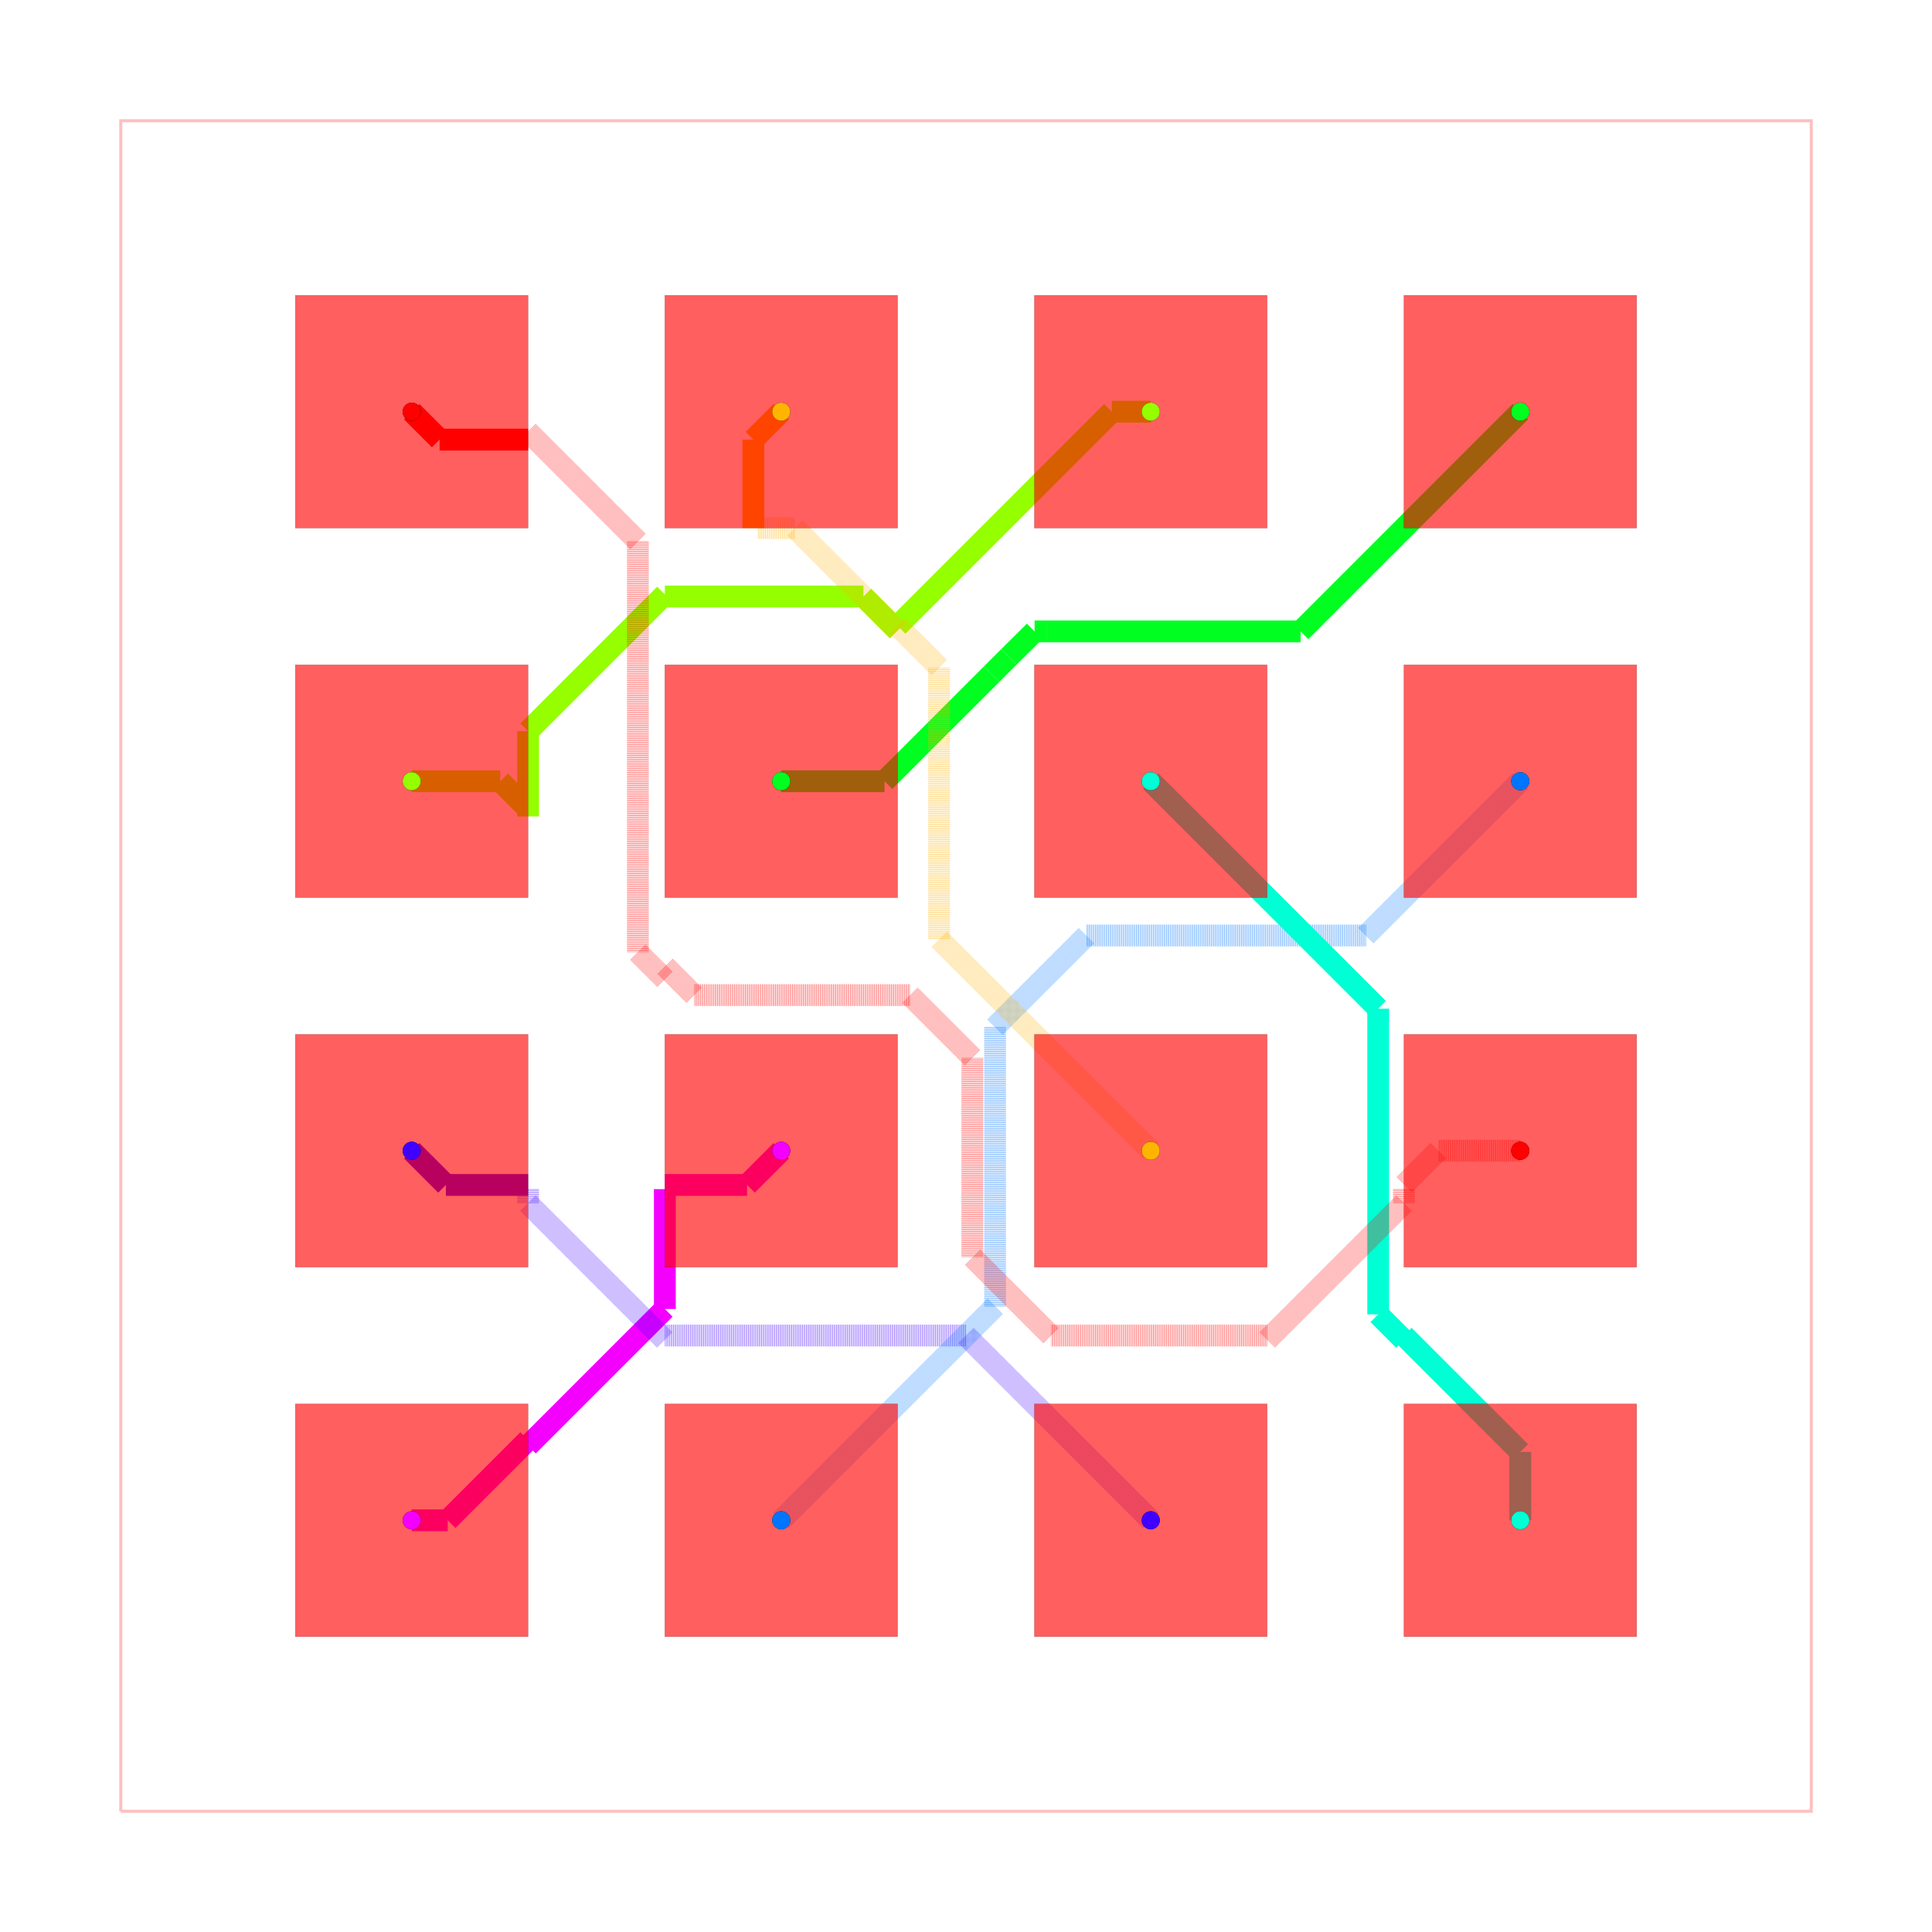
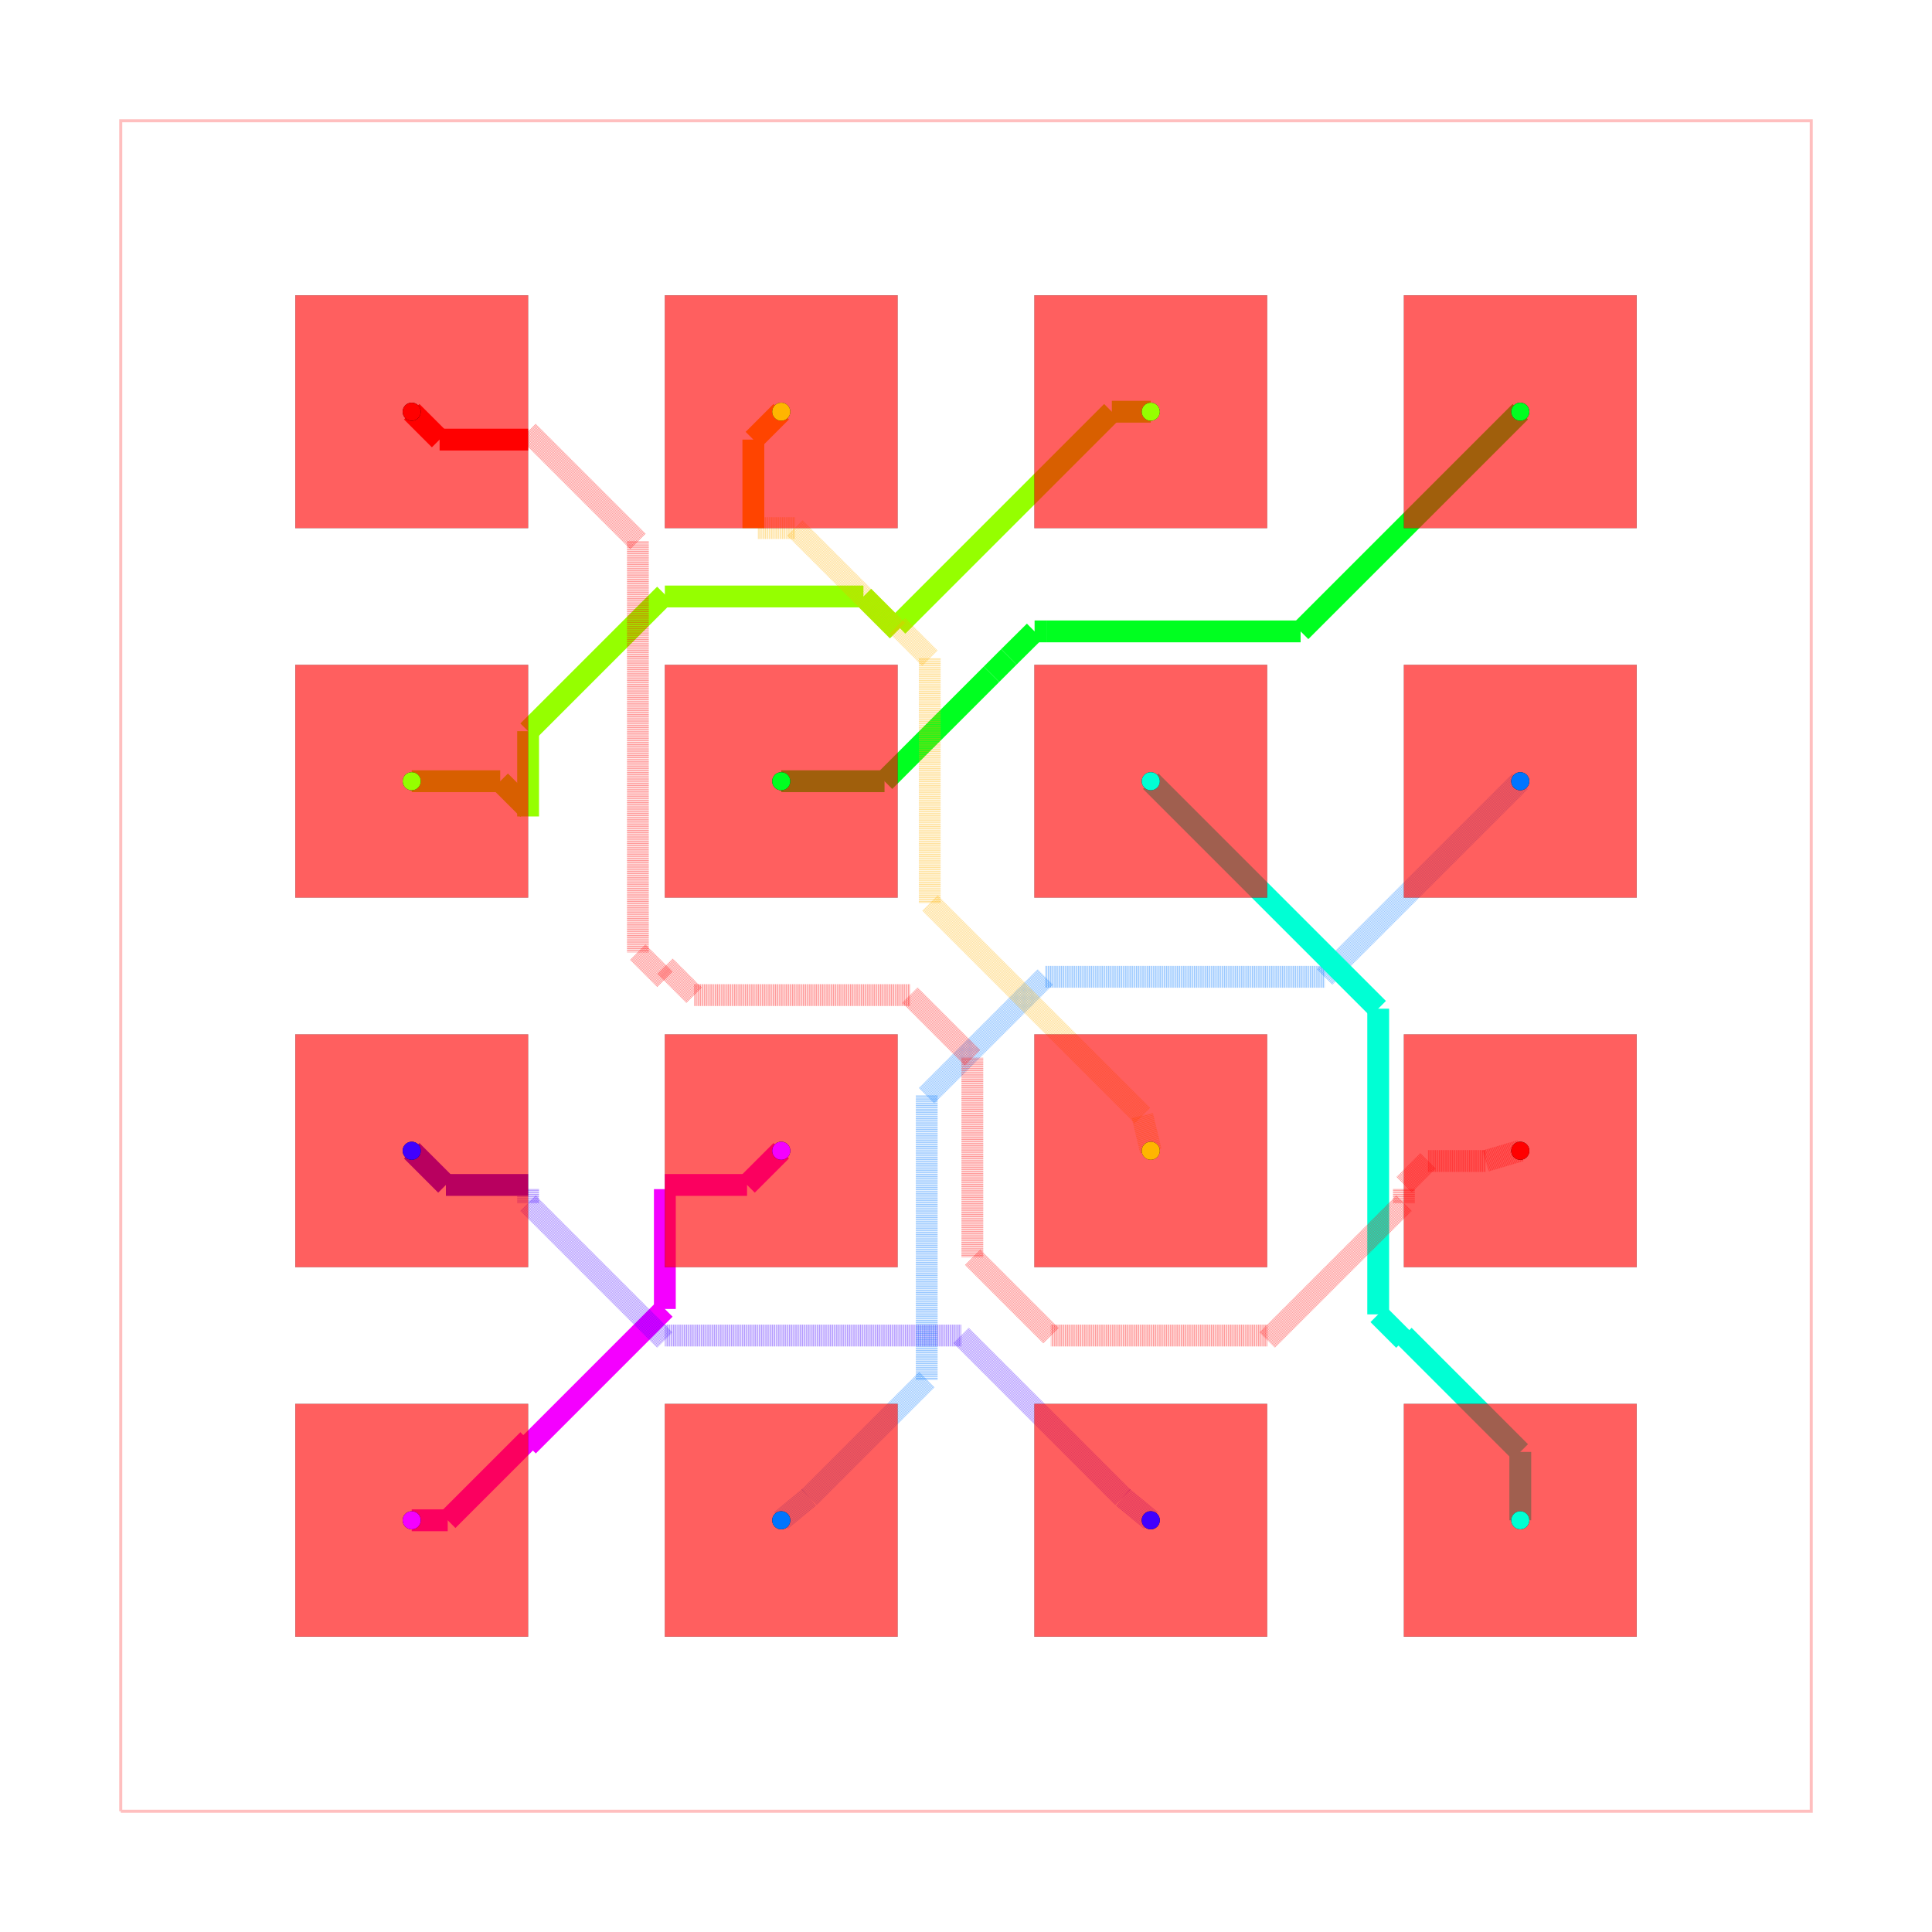
<svg xmlns="http://www.w3.org/2000/svg" width="640" height="640" viewBox="0 0 640 640">
  <rect width="100%" height="100%" fill="white" />
  <g>
    <polyline data-points="-5.8100000000000005,-5.8100000000000005 5.8100000000000005,-5.8100000000000005 5.8100000000000005,5.8100000000000005 -5.8100000000000005,5.8100000000000005 -5.8100000000000005,-5.8100000000000005" data-type="line" data-label="" points="40,600 600,600 600,40 40,40 40,600" fill="none" stroke="rgba(255,0,0,0.25)" stroke-width="1px" />
  </g>
  <g>
    <polyline data-points="-2.07,-1.5337499999999995 -2.07,-2.3575" data-type="line" data-label="" points="220.241,393.916 220.241,433.614" fill="none" stroke="hsl(297.5, 100%, 50%)" stroke-width="7.229" />
  </g>
  <g>
    <polyline data-points="-2.07,-2.3575 -3.01,-3.2975" data-type="line" data-label="" points="220.241,433.614 174.94,478.916" fill="none" stroke="hsl(297.5, 100%, 50%)" stroke-width="7.229" />
  </g>
  <g>
    <polyline data-points="-2.0700000000000003,-1.5050000000000001 -1.5050000000000001,-1.5050000000000001" data-type="line" data-label="" points="220.241,392.53 247.47,392.53" fill="none" stroke="hsl(297.5, 100%, 50%)" stroke-width="7.229" />
  </g>
  <g>
    <polyline data-points="-1.5050000000000001,-1.5050000000000001 -1.27,-1.27" data-type="line" data-label="" points="247.47,392.53 258.795,381.205" fill="none" stroke="hsl(297.5, 100%, 50%)" stroke-width="7.229" />
  </g>
  <g>
    <polyline data-points="-3.81,-3.81 -3.5625,-3.81" data-type="line" data-label="" points="136.386,503.614 148.313,503.614" fill="none" stroke="hsl(297.5, 100%, 50%)" stroke-width="7.229" />
  </g>
  <g>
    <polyline data-points="-3.5625,-3.81 -3.0100000000000002,-3.2575000000000003" data-type="line" data-label="" points="148.313,503.614 174.94,476.988" fill="none" stroke="hsl(297.5, 100%, 50%)" stroke-width="7.229" />
  </g>
  <g>
    <polyline data-points="-3.01,-1.5337499999999995 -3.01,-1.6312499999999996" data-type="line" data-label="" points="174.94,393.916 174.94,398.614" fill="none" stroke="rgba(64,0,255,0.5)" stroke-width="7.229" stroke-dasharray="0.2 0.2" />
  </g>
  <g>
    <polyline data-points="-3.01,-1.6312499999999996 -2.07,-2.5712499999999996" data-type="line" data-label="" points="174.94,398.614 220.241,443.916" fill="none" stroke="rgba(64,0,255,0.5)" stroke-width="7.229" stroke-dasharray="0.2 0.2" />
  </g>
  <g>
    <polyline data-points="-3.0100000000000002,-1.5050000000000001 -3.575,-1.5050000000000001" data-type="line" data-label="" points="174.94,392.53 147.711,392.53" fill="none" stroke="hsl(255, 100%, 50%)" stroke-width="7.229" />
  </g>
  <g>
    <polyline data-points="-3.575,-1.5050000000000001 -3.81,-1.27" data-type="line" data-label="" points="147.711,392.53 136.386,381.205" fill="none" stroke="hsl(255, 100%, 50%)" stroke-width="7.229" />
  </g>
  <g>
-     <polyline data-points="1.27,-3.81 0,-2.54" data-type="line" data-label="" points="381.205,503.614 320,442.41" fill="none" stroke="rgba(64,0,255,0.5)" stroke-width="7.229" stroke-dasharray="0.2 0.2" />
-   </g>
-   <g>
-     <polyline data-points="0,-2.54 -2.0700000000000003,-2.54" data-type="line" data-label="" points="320,442.41 220.241,442.41" fill="none" stroke="rgba(64,0,255,0.5)" stroke-width="7.229" stroke-dasharray="0.2 0.2" />
-   </g>
-   <g>
-     <polyline data-points="-1.27,-3.81 0.19995660307958563,-2.3400433969204144" data-type="line" data-label="" points="258.795,503.614 329.636,432.773" fill="none" stroke="rgba(0,119,255,0.5)" stroke-width="7.229" stroke-dasharray="0.2 0.2" />
-   </g>
-   <g>
-     <polyline data-points="0.19995660307958563,-2.3400433969204144 0.19995660307958563,-0.41906583962460925" data-type="line" data-label="" points="329.636,432.773 329.636,340.196" fill="none" stroke="rgba(0,119,255,0.5)" stroke-width="7.229" stroke-dasharray="0.2 0.2" />
-   </g>
-   <g>
-     <polyline data-points="0.19995660307958563,-0.41906583962460925 0.8286990116086297,0.2096765689044348" data-type="line" data-label="" points="329.636,340.196 359.937,309.895" fill="none" stroke="rgba(0,119,255,0.5)" stroke-width="7.229" stroke-dasharray="0.2 0.2" />
-   </g>
-   <g>
-     <polyline data-points="0.8286990116086297,0.2096765689044348 2.7496765689044347,0.20967656890443484" data-type="line" data-label="" points="359.937,309.895 452.515,309.895" fill="none" stroke="rgba(0,119,255,0.5)" stroke-width="7.229" stroke-dasharray="0.2 0.2" />
-   </g>
-   <g>
-     <polyline data-points="2.7496765689044347,0.20967656890443484 2.7496765689044347,0.20967656890443484" data-type="line" data-label="" points="452.515,309.895 452.515,309.895" fill="none" stroke="rgba(0,119,255,0.5)" stroke-width="7.229" stroke-dasharray="0.2 0.2" />
-   </g>
-   <g>
-     <polyline data-points="2.7496765689044347,0.20967656890443484 3.81,1.27" data-type="line" data-label="" points="452.515,309.895 503.614,258.795" fill="none" stroke="rgba(0,119,255,0.5)" stroke-width="7.229" stroke-dasharray="0.2 0.2" />
+     <polyline data-points="1.27,-3.81 1.0771752728452268,-3.6509196000973123" data-type="line" data-label="" points="381.205,503.614 371.912,495.948" fill="none" stroke="rgba(64,0,255,0.5)" stroke-width="7.229" stroke-dasharray="0.2 0.2" />
+   </g>
+   <g>
+     <polyline data-points="1.0771752728452268,-3.6509196000973123 1.077233794282003,-3.6509678802826526" data-type="line" data-label="" points="371.912,495.948 371.915,495.95" fill="none" stroke="rgba(64,0,255,0.5)" stroke-width="7.229" stroke-dasharray="0.2 0.2" />
+   </g>
+   <g>
+     <polyline data-points="1.077233794282003,-3.6509678802826526 -0.03373408600064964,-2.54" data-type="line" data-label="" points="371.915,495.95 318.374,442.41" fill="none" stroke="rgba(64,0,255,0.5)" stroke-width="7.229" stroke-dasharray="0.2 0.2" />
+   </g>
+   <g>
+     <polyline data-points="-0.03373408600064964,-2.54 -2.0700000000000003,-2.54" data-type="line" data-label="" points="318.374,442.41 220.241,442.41" fill="none" stroke="rgba(64,0,255,0.5)" stroke-width="7.229" stroke-dasharray="0.2 0.2" />
+   </g>
+   <g>
+     <polyline data-points="-1.27,-3.81 -1.0771752728452268,-3.6509196000973123" data-type="line" data-label="" points="258.795,503.614 268.088,495.948" fill="none" stroke="rgba(0,119,255,0.5)" stroke-width="7.229" stroke-dasharray="0.2 0.2" />
+   </g>
+   <g>
+     <polyline data-points="-1.0771752728452268,-3.6509196000973123 -1.077233794282003,-3.6509678802826526" data-type="line" data-label="" points="268.088,495.948 268.085,495.95" fill="none" stroke="rgba(0,119,255,0.5)" stroke-width="7.229" stroke-dasharray="0.2 0.2" />
+   </g>
+   <g>
+     <polyline data-points="-1.077233794282003,-3.6509678802826526 -0.27000000000000024,-2.8437340860006497" data-type="line" data-label="" points="268.085,495.95 306.988,457.047" fill="none" stroke="rgba(0,119,255,0.5)" stroke-width="7.229" stroke-dasharray="0.2 0.2" />
+   </g>
+   <g>
+     <polyline data-points="-0.27000000000000024,-2.8437340860006497 -0.2700000000000002,-0.9858237821837839" data-type="line" data-label="" points="306.988,457.047 306.988,367.51" fill="none" stroke="rgba(0,119,255,0.5)" stroke-width="7.229" stroke-dasharray="0.2 0.2" />
+   </g>
+   <g>
+     <polyline data-points="-0.2700000000000002,-0.9858237821837839 -0.2700000000000002,-0.8903685090186415" data-type="line" data-label="" points="306.988,367.51 306.988,362.909" fill="none" stroke="rgba(0,119,255,0.5)" stroke-width="7.229" stroke-dasharray="0.2 0.2" />
+   </g>
+   <g>
+     <polyline data-points="-0.2700000000000002,-0.8903685090186415 0.5461167840878469,-0.07425172493079435" data-type="line" data-label="" points="306.988,362.909 346.319,323.578" fill="none" stroke="rgba(0,119,255,0.5)" stroke-width="7.229" stroke-dasharray="0.2 0.2" />
+   </g>
+   <g>
+     <polyline data-points="0.5461167840878469,-0.07425172493079435 2.4657482750692057,-0.07425172493079435" data-type="line" data-label="" points="346.319,323.578 438.831,323.578" fill="none" stroke="rgba(0,119,255,0.5)" stroke-width="7.229" stroke-dasharray="0.2 0.2" />
+   </g>
+   <g>
+     <polyline data-points="2.4657482750692057,-0.07425172493079435 3.81,1.27" data-type="line" data-label="" points="438.831,323.578 503.614,258.795" fill="none" stroke="rgba(0,119,255,0.5)" stroke-width="7.229" stroke-dasharray="0.2 0.2" />
  </g>
  <g>
    <polyline data-points="1.27,1.27 2.8333431753686664,-0.2933431753686664" data-type="line" data-label="" points="381.205,258.795 456.547,334.137" fill="none" stroke="hsl(170, 100%, 50%)" stroke-width="7.229" />
  </g>
  <g>
    <polyline data-points="2.8333431753686664,-0.2933431753686664 2.8333431753686664,-2.394593175368666" data-type="line" data-label="" points="456.547,334.137 456.547,435.402" fill="none" stroke="hsl(170, 100%, 50%)" stroke-width="7.229" />
  </g>
  <g>
    <polyline data-points="2.8333431753686664,-2.394593175368666 2.8333431753686664,-2.3945931753686662" data-type="line" data-label="" points="456.547,435.402 456.547,435.402" fill="none" stroke="hsl(170, 100%, 50%)" stroke-width="7.229" />
  </g>
  <g>
    <polyline data-points="2.8333431753686664,-2.3945931753686662 3.01,-2.5712499999999996" data-type="line" data-label="" points="456.547,435.402 465.06,443.916" fill="none" stroke="hsl(170, 100%, 50%)" stroke-width="7.229" />
  </g>
  <g>
    <polyline data-points="3.81,-3.81 3.81,-3.3400000000000003" data-type="line" data-label="" points="503.614,503.614 503.614,480.964" fill="none" stroke="hsl(170, 100%, 50%)" stroke-width="7.229" />
  </g>
  <g>
    <polyline data-points="3.81,-3.3400000000000003 3.01,-2.54" data-type="line" data-label="" points="503.614,480.964 465.06,442.41" fill="none" stroke="hsl(170, 100%, 50%)" stroke-width="7.229" />
  </g>
  <g>
    <polyline data-points="-1.27,1.27 -0.5600000000000002,1.27" data-type="line" data-label="" points="258.795,258.795 293.012,258.795" fill="none" stroke="hsl(127.5, 100%, 50%)" stroke-width="7.229" />
  </g>
  <g>
    <polyline data-points="-0.5600000000000002,1.27 0.17533021981318686,2.005330219813187" data-type="line" data-label="" points="293.012,258.795 328.45,223.358" fill="none" stroke="hsl(127.5, 100%, 50%)" stroke-width="7.229" />
  </g>
  <g>
    <polyline data-points="0.17533021981318686,2.005330219813187 0.29473382177429724,2.1247338217742975" data-type="line" data-label="" points="328.45,223.358 334.204,217.603" fill="none" stroke="hsl(127.5, 100%, 50%)" stroke-width="7.229" />
  </g>
  <g>
    <polyline data-points="0.29473382177429724,2.1247338217742975 0.4714832098416764,2.3000000000000003" data-type="line" data-label="" points="334.204,217.603 342.722,209.157" fill="none" stroke="hsl(127.5, 100%, 50%)" stroke-width="7.229" />
  </g>
  <g>
    <polyline data-points="0.4714832098416764,2.3000000000000003 0.552735458360816,2.3000000000000003" data-type="line" data-label="" points="342.722,209.157 346.638,209.157" fill="none" stroke="hsl(127.5, 100%, 50%)" stroke-width="7.229" />
  </g>
  <g>
    <polyline data-points="0.552735458360816,2.3000000000000003 2.3000000000000003,2.3000000000000003" data-type="line" data-label="" points="346.638,209.157 430.843,209.157" fill="none" stroke="hsl(127.5, 100%, 50%)" stroke-width="7.229" />
  </g>
  <g>
    <polyline data-points="2.3000000000000003,2.3000000000000003 3.81,3.81" data-type="line" data-label="" points="430.843,209.157 503.614,136.386" fill="none" stroke="hsl(127.5, 100%, 50%)" stroke-width="7.229" />
  </g>
  <g>
    <polyline data-points="-3.01,1.0279365079365084 -3.01,1.6141269841269845" data-type="line" data-label="" points="174.94,270.461 174.94,242.211" fill="none" stroke="hsl(85, 100%, 50%)" stroke-width="7.229" />
  </g>
  <g>
    <polyline data-points="-3.01,1.6141269841269845 -2.07,2.5541269841269845" data-type="line" data-label="" points="174.94,242.211 220.241,196.91" fill="none" stroke="hsl(85, 100%, 50%)" stroke-width="7.229" />
  </g>
  <g>
    <polyline data-points="-2.0700000000000003,2.54 -0.7049999999999996,2.54" data-type="line" data-label="" points="220.241,197.59 286.024,197.59" fill="none" stroke="hsl(85, 100%, 50%)" stroke-width="7.229" />
  </g>
  <g>
    <polyline data-points="-0.7049999999999996,2.54 -0.4700000000000002,2.3050000000000006" data-type="line" data-label="" points="286.024,197.59 297.349,208.916" fill="none" stroke="hsl(85, 100%, 50%)" stroke-width="7.229" />
  </g>
  <g>
    <polyline data-points="1.27,3.81 1.0024999999999995,3.81" data-type="line" data-label="" points="381.205,136.386 368.313,136.386" fill="none" stroke="hsl(85, 100%, 50%)" stroke-width="7.229" />
  </g>
  <g>
    <polyline data-points="1.0024999999999995,3.81 -0.4700000000000002,2.3375000000000004" data-type="line" data-label="" points="368.313,136.386 297.349,207.349" fill="none" stroke="hsl(85, 100%, 50%)" stroke-width="7.229" />
  </g>
  <g>
    <polyline data-points="-3.81,1.27 -3.201666666666667,1.27" data-type="line" data-label="" points="136.386,258.795 165.703,258.795" fill="none" stroke="hsl(85, 100%, 50%)" stroke-width="7.229" />
  </g>
  <g>
    <polyline data-points="-3.201666666666667,1.27 -3.0100000000000002,1.0783333333333334" data-type="line" data-label="" points="165.703,258.795 174.94,268.032" fill="none" stroke="hsl(85, 100%, 50%)" stroke-width="7.229" />
  </g>
  <g>
    <polyline data-points="-1.4300000000000004,3.01 -1.1749999999999994,3.01" data-type="line" data-label="" points="251.084,174.94 263.373,174.94" fill="none" stroke="rgba(255,179,0,0.5)" stroke-width="7.229" stroke-dasharray="0.2 0.2" />
  </g>
  <g>
    <polyline data-points="-1.1749999999999994,3.01 -0.4700000000000002,2.3050000000000006" data-type="line" data-label="" points="263.373,174.94 297.349,208.916" fill="none" stroke="rgba(255,179,0,0.5)" stroke-width="7.229" stroke-dasharray="0.2 0.2" />
  </g>
  <g>
    <polyline data-points="-1.461666666666667,3.01 -1.461666666666667,3.618333333333333" data-type="line" data-label="" points="249.558,174.94 249.558,145.622" fill="none" stroke="hsl(42.5, 100%, 50%)" stroke-width="7.229" />
  </g>
  <g>
    <polyline data-points="-1.461666666666667,3.618333333333333 -1.27,3.81" data-type="line" data-label="" points="249.558,145.622 258.795,136.386" fill="none" stroke="hsl(42.5, 100%, 50%)" stroke-width="7.229" />
  </g>
  <g>
-     <polyline data-points="1.27,-1.27 -0.18512525636430555,0.18512525636430555" data-type="line" data-label="" points="381.205,381.205 311.078,311.078" fill="none" stroke="rgba(255,179,0,0.5)" stroke-width="7.229" stroke-dasharray="0.2 0.2" />
-   </g>
-   <g>
-     <polyline data-points="-0.18512525636430555,0.18512525636430555 -0.18512525636430566,1.8771733811886764" data-type="line" data-label="" points="311.078,311.078 311.078,229.534" fill="none" stroke="rgba(255,179,0,0.5)" stroke-width="7.229" stroke-dasharray="0.2 0.2" />
-   </g>
-   <g>
-     <polyline data-points="-0.18512525636430566,1.8771733811886764 -0.18512525636430566,2.0526252563643057" data-type="line" data-label="" points="311.078,229.534 311.078,221.078" fill="none" stroke="rgba(255,179,0,0.5)" stroke-width="7.229" stroke-dasharray="0.2 0.2" />
-   </g>
-   <g>
-     <polyline data-points="-0.18512525636430566,2.0526252563643057 -0.4700000000000002,2.3375000000000004" data-type="line" data-label="" points="311.078,221.078 297.349,207.349" fill="none" stroke="rgba(255,179,0,0.5)" stroke-width="7.229" stroke-dasharray="0.2 0.2" />
+     <polyline data-points="1.27,-1.27 1.2117596289271604,-1.026909755522061" data-type="line" data-label="" points="381.205,381.205 378.398,369.49" fill="none" stroke="rgba(255,179,0,0.5)" stroke-width="7.229" stroke-dasharray="0.2 0.2" />
+   </g>
+   <g>
+     <polyline data-points="1.2117596289271604,-1.026909755522061 1.2117758417280349,-1.026977426343102" data-type="line" data-label="" points="378.398,369.49 378.399,369.493" fill="none" stroke="rgba(255,179,0,0.5)" stroke-width="7.229" stroke-dasharray="0.2 0.2" />
+   </g>
+   <g>
+     <polyline data-points="1.2117758417280349,-1.026977426343102 -0.24917528256612753,0.43397369795106044" data-type="line" data-label="" points="378.399,369.493 307.992,299.086" fill="none" stroke="rgba(255,179,0,0.5)" stroke-width="7.229" stroke-dasharray="0.2 0.2" />
+   </g>
+   <g>
+     <polyline data-points="-0.24917528256612753,0.43397369795106044 -0.24917528256612753,2.1166752825661277" data-type="line" data-label="" points="307.992,299.086 307.992,217.992" fill="none" stroke="rgba(255,179,0,0.5)" stroke-width="7.229" stroke-dasharray="0.2 0.2" />
+   </g>
+   <g>
+     <polyline data-points="-0.24917528256612753,2.1166752825661277 -0.24917528256612753,2.1166752825661277" data-type="line" data-label="" points="307.992,217.992 307.992,217.992" fill="none" stroke="rgba(255,179,0,0.5)" stroke-width="7.229" stroke-dasharray="0.2 0.2" />
+   </g>
+   <g>
+     <polyline data-points="-0.24917528256612753,2.1166752825661277 -0.4700000000000002,2.3375000000000004" data-type="line" data-label="" points="307.992,217.992 297.349,207.349" fill="none" stroke="rgba(255,179,0,0.5)" stroke-width="7.229" stroke-dasharray="0.2 0.2" />
  </g>
  <g>
    <polyline data-points="-3.01,3.6733333333333333 -2.2553585767896855,2.918691910123019" data-type="line" data-label="" points="174.94,142.972 211.308,179.34" fill="none" stroke="rgba(255,0,0,0.5)" stroke-width="7.229" stroke-dasharray="0.2 0.2" />
  </g>
  <g>
    <polyline data-points="-2.2553585767896855,2.918691910123019 -2.2553585767896855,0.29547188710480166" data-type="line" data-label="" points="211.308,179.34 211.308,305.76" fill="none" stroke="rgba(255,0,0,0.5)" stroke-width="7.229" stroke-dasharray="0.2 0.2" />
  </g>
  <g>
    <polyline data-points="-2.2553585767896855,0.29547188710480166 -2.2553585767896855,0.09408873551984479" data-type="line" data-label="" points="211.308,305.76 211.308,315.466" fill="none" stroke="rgba(255,0,0,0.5)" stroke-width="7.229" stroke-dasharray="0.2 0.2" />
  </g>
  <g>
    <polyline data-points="-2.2553585767896855,0.09408873551984479 -2.07,-0.09126984126984092" data-type="line" data-label="" points="211.308,315.466 220.241,324.399" fill="none" stroke="rgba(255,0,0,0.5)" stroke-width="7.229" stroke-dasharray="0.2 0.2" />
  </g>
  <g>
    <polyline data-points="3.01,-1.5337499999999995 3.01,-1.63125" data-type="line" data-label="" points="465.06,393.916 465.06,398.614" fill="none" stroke="rgba(255,0,0,0.5)" stroke-width="7.229" stroke-dasharray="0.2 0.2" />
  </g>
  <g>
    <polyline data-points="3.01,-1.63125 2.0700000000000003,-2.5712499999999996" data-type="line" data-label="" points="465.06,398.614 419.759,443.916" fill="none" stroke="rgba(255,0,0,0.5)" stroke-width="7.229" stroke-dasharray="0.2 0.2" />
  </g>
  <g>
    <polyline data-points="2.0700000000000003,-2.54 0.5833237587287997,-2.54" data-type="line" data-label="" points="419.759,442.41 348.112,442.41" fill="none" stroke="rgba(255,0,0,0.5)" stroke-width="7.229" stroke-dasharray="0.2 0.2" />
  </g>
  <g>
    <polyline data-points="0.5833237587287997,-2.54 0.04363777358519261,-2.000314014856393" data-type="line" data-label="" points="348.112,442.41 322.103,416.401" fill="none" stroke="rgba(255,0,0,0.5)" stroke-width="7.229" stroke-dasharray="0.2 0.2" />
  </g>
  <g>
    <polyline data-points="0.04363777358519261,-2.000314014856393 0.04363777358519261,-0.6296070376955992" data-type="line" data-label="" points="322.103,416.401 322.103,350.343" fill="none" stroke="rgba(255,0,0,0.5)" stroke-width="7.229" stroke-dasharray="0.2 0.2" />
  </g>
  <g>
    <polyline data-points="0.04363777358519261,-0.6296070376955992 -0.3859692641104066,-0.2" data-type="line" data-label="" points="322.103,350.343 301.399,329.639" fill="none" stroke="rgba(255,0,0,0.5)" stroke-width="7.229" stroke-dasharray="0.2 0.2" />
  </g>
  <g>
    <polyline data-points="-0.3859692641104066,-0.2 -1.8700000000000003,-0.2" data-type="line" data-label="" points="301.399,329.639 229.88,329.639" fill="none" stroke="rgba(255,0,0,0.5)" stroke-width="7.229" stroke-dasharray="0.2 0.2" />
  </g>
  <g>
    <polyline data-points="-1.8700000000000003,-0.2 -2.0700000000000003,-1.1102230246251565e-16" data-type="line" data-label="" points="229.88,329.639 220.241,320" fill="none" stroke="rgba(255,0,0,0.5)" stroke-width="7.229" stroke-dasharray="0.2 0.2" />
  </g>
  <g>
    <polyline data-points="-3.0100000000000002,3.618333333333333 -3.618333333333333,3.618333333333333" data-type="line" data-label="" points="174.94,145.622 145.622,145.622" fill="none" stroke="hsl(0, 100%, 50%)" stroke-width="7.229" />
  </g>
  <g>
    <polyline data-points="-3.618333333333333,3.618333333333333 -3.81,3.81" data-type="line" data-label="" points="145.622,145.622 136.386,136.386" fill="none" stroke="hsl(0, 100%, 50%)" stroke-width="7.229" />
  </g>
  <g>
-     <polyline data-points="3.81,-1.27 3.245,-1.27" data-type="line" data-label="" points="503.614,381.205 476.386,381.205" fill="none" stroke="rgba(255,0,0,0.5)" stroke-width="7.229" stroke-dasharray="0.2 0.2" />
-   </g>
-   <g>
-     <polyline data-points="3.245,-1.27 3.01,-1.5050000000000001" data-type="line" data-label="" points="476.386,381.205 465.06,392.53" fill="none" stroke="rgba(255,0,0,0.5)" stroke-width="7.229" stroke-dasharray="0.2 0.2" />
+     <polyline data-points="3.81,-1.27 3.570163530617935,-1.3404519628809817" data-type="line" data-label="" points="503.614,381.205 492.056,384.6" fill="none" stroke="rgba(255,0,0,0.5)" stroke-width="7.229" stroke-dasharray="0.2 0.2" />
+   </g>
+   <g>
+     <polyline data-points="3.570163530617935,-1.3404519628809817 3.5702306856307704,-1.3404322360959613" data-type="line" data-label="" points="492.056,384.6 492.059,384.599" fill="none" stroke="rgba(255,0,0,0.5)" stroke-width="7.229" stroke-dasharray="0.2 0.2" />
+   </g>
+   <g>
+     <polyline data-points="3.5702306856307704,-1.3404322360959613 3.1745677639040384,-1.3404322360959613" data-type="line" data-label="" points="492.059,384.599 472.991,384.599" fill="none" stroke="rgba(255,0,0,0.5)" stroke-width="7.229" stroke-dasharray="0.2 0.2" />
+   </g>
+   <g>
+     <polyline data-points="3.1745677639040384,-1.3404322360959613 3.01,-1.5050000000000001" data-type="line" data-label="" points="472.991,384.599 465.06,392.53" fill="none" stroke="rgba(255,0,0,0.5)" stroke-width="7.229" stroke-dasharray="0.2 0.2" />
  </g>
  <g>
    <rect data-type="rect" data-label="top, inner1, inner2, bottom" data-x="-3.81" data-y="3.81" x="97.831" y="97.831" width="77.108" height="77.108" fill="rgba(255,0,0,0.25)" stroke="black" stroke-width="0.021" />
  </g>
  <g>
    <rect data-type="rect" data-label="top, inner1, inner2, bottom" data-x="-1.27" data-y="3.81" x="220.241" y="97.831" width="77.108" height="77.108" fill="rgba(255,0,0,0.25)" stroke="black" stroke-width="0.021" />
  </g>
  <g>
    <rect data-type="rect" data-label="top, inner1, inner2, bottom" data-x="1.27" data-y="3.81" x="342.651" y="97.831" width="77.108" height="77.108" fill="rgba(255,0,0,0.25)" stroke="black" stroke-width="0.021" />
  </g>
  <g>
    <rect data-type="rect" data-label="top, inner1, inner2, bottom" data-x="3.81" data-y="3.81" x="465.06" y="97.831" width="77.108" height="77.108" fill="rgba(255,0,0,0.25)" stroke="black" stroke-width="0.021" />
  </g>
  <g>
    <rect data-type="rect" data-label="top, inner1, inner2, bottom" data-x="-3.81" data-y="1.27" x="97.831" y="220.241" width="77.108" height="77.108" fill="rgba(255,0,0,0.25)" stroke="black" stroke-width="0.021" />
  </g>
  <g>
    <rect data-type="rect" data-label="top, inner1, inner2, bottom" data-x="-1.27" data-y="1.27" x="220.241" y="220.241" width="77.108" height="77.108" fill="rgba(255,0,0,0.25)" stroke="black" stroke-width="0.021" />
  </g>
  <g>
    <rect data-type="rect" data-label="top, inner1, inner2, bottom" data-x="1.27" data-y="1.27" x="342.651" y="220.241" width="77.108" height="77.108" fill="rgba(255,0,0,0.25)" stroke="black" stroke-width="0.021" />
  </g>
  <g>
    <rect data-type="rect" data-label="top, inner1, inner2, bottom" data-x="3.81" data-y="1.27" x="465.06" y="220.241" width="77.108" height="77.108" fill="rgba(255,0,0,0.25)" stroke="black" stroke-width="0.021" />
  </g>
  <g>
    <rect data-type="rect" data-label="top, inner1, inner2, bottom" data-x="-3.81" data-y="-1.27" x="97.831" y="342.651" width="77.108" height="77.108" fill="rgba(255,0,0,0.25)" stroke="black" stroke-width="0.021" />
  </g>
  <g>
    <rect data-type="rect" data-label="top, inner1, inner2, bottom" data-x="-1.27" data-y="-1.27" x="220.241" y="342.651" width="77.108" height="77.108" fill="rgba(255,0,0,0.25)" stroke="black" stroke-width="0.021" />
  </g>
  <g>
    <rect data-type="rect" data-label="top, inner1, inner2, bottom" data-x="1.27" data-y="-1.27" x="342.651" y="342.651" width="77.108" height="77.108" fill="rgba(255,0,0,0.25)" stroke="black" stroke-width="0.021" />
  </g>
  <g>
    <rect data-type="rect" data-label="top, inner1, inner2, bottom" data-x="3.81" data-y="-1.27" x="465.06" y="342.651" width="77.108" height="77.108" fill="rgba(255,0,0,0.25)" stroke="black" stroke-width="0.021" />
  </g>
  <g>
    <rect data-type="rect" data-label="top, inner1, inner2, bottom" data-x="-3.81" data-y="-3.81" x="97.831" y="465.06" width="77.108" height="77.108" fill="rgba(255,0,0,0.25)" stroke="black" stroke-width="0.021" />
  </g>
  <g>
    <rect data-type="rect" data-label="top, inner1, inner2, bottom" data-x="-1.27" data-y="-3.81" x="220.241" y="465.06" width="77.108" height="77.108" fill="rgba(255,0,0,0.25)" stroke="black" stroke-width="0.021" />
  </g>
  <g>
    <rect data-type="rect" data-label="top, inner1, inner2, bottom" data-x="1.27" data-y="-3.81" x="342.651" y="465.06" width="77.108" height="77.108" fill="rgba(255,0,0,0.25)" stroke="black" stroke-width="0.021" />
  </g>
  <g>
    <rect data-type="rect" data-label="top, inner1, inner2, bottom" data-x="3.81" data-y="-3.81" x="465.06" y="465.06" width="77.108" height="77.108" fill="rgba(255,0,0,0.25)" stroke="black" stroke-width="0.021" />
  </g>
  <g>
    <rect data-type="rect" data-label="" data-x="-3.81" data-y="3.81" x="97.831" y="97.831" width="77.108" height="77.108" fill="rgba(255,0,0,0.5)" stroke="black" stroke-width="0.021" />
  </g>
  <g>
    <rect data-type="rect" data-label="" data-x="-1.27" data-y="3.81" x="220.241" y="97.831" width="77.108" height="77.108" fill="rgba(255,0,0,0.5)" stroke="black" stroke-width="0.021" />
  </g>
  <g>
    <rect data-type="rect" data-label="" data-x="1.27" data-y="3.81" x="342.651" y="97.831" width="77.108" height="77.108" fill="rgba(255,0,0,0.5)" stroke="black" stroke-width="0.021" />
  </g>
  <g>
    <rect data-type="rect" data-label="" data-x="3.81" data-y="3.81" x="465.06" y="97.831" width="77.108" height="77.108" fill="rgba(255,0,0,0.5)" stroke="black" stroke-width="0.021" />
  </g>
  <g>
    <rect data-type="rect" data-label="" data-x="-3.81" data-y="1.27" x="97.831" y="220.241" width="77.108" height="77.108" fill="rgba(255,0,0,0.5)" stroke="black" stroke-width="0.021" />
  </g>
  <g>
    <rect data-type="rect" data-label="" data-x="-1.27" data-y="1.27" x="220.241" y="220.241" width="77.108" height="77.108" fill="rgba(255,0,0,0.5)" stroke="black" stroke-width="0.021" />
  </g>
  <g>
    <rect data-type="rect" data-label="" data-x="1.27" data-y="1.27" x="342.651" y="220.241" width="77.108" height="77.108" fill="rgba(255,0,0,0.5)" stroke="black" stroke-width="0.021" />
  </g>
  <g>
    <rect data-type="rect" data-label="" data-x="3.81" data-y="1.27" x="465.06" y="220.241" width="77.108" height="77.108" fill="rgba(255,0,0,0.5)" stroke="black" stroke-width="0.021" />
  </g>
  <g>
    <rect data-type="rect" data-label="" data-x="-3.81" data-y="-1.27" x="97.831" y="342.651" width="77.108" height="77.108" fill="rgba(255,0,0,0.5)" stroke="black" stroke-width="0.021" />
  </g>
  <g>
    <rect data-type="rect" data-label="" data-x="-1.27" data-y="-1.27" x="220.241" y="342.651" width="77.108" height="77.108" fill="rgba(255,0,0,0.5)" stroke="black" stroke-width="0.021" />
  </g>
  <g>
    <rect data-type="rect" data-label="" data-x="1.27" data-y="-1.27" x="342.651" y="342.651" width="77.108" height="77.108" fill="rgba(255,0,0,0.5)" stroke="black" stroke-width="0.021" />
  </g>
  <g>
    <rect data-type="rect" data-label="" data-x="3.81" data-y="-1.27" x="465.06" y="342.651" width="77.108" height="77.108" fill="rgba(255,0,0,0.5)" stroke="black" stroke-width="0.021" />
  </g>
  <g>
    <rect data-type="rect" data-label="" data-x="-3.81" data-y="-3.81" x="97.831" y="465.06" width="77.108" height="77.108" fill="rgba(255,0,0,0.5)" stroke="black" stroke-width="0.021" />
  </g>
  <g>
    <rect data-type="rect" data-label="" data-x="-1.27" data-y="-3.81" x="220.241" y="465.06" width="77.108" height="77.108" fill="rgba(255,0,0,0.5)" stroke="black" stroke-width="0.021" />
  </g>
  <g>
    <rect data-type="rect" data-label="" data-x="1.27" data-y="-3.81" x="342.651" y="465.06" width="77.108" height="77.108" fill="rgba(255,0,0,0.5)" stroke="black" stroke-width="0.021" />
  </g>
  <g>
    <rect data-type="rect" data-label="" data-x="3.81" data-y="-3.81" x="465.06" y="465.06" width="77.108" height="77.108" fill="rgba(255,0,0,0.5)" stroke="black" stroke-width="0.021" />
  </g>
  <g>
    <circle data-type="point" data-label="source_net_0 pcb_port_0" data-x="-3.81" data-y="3.81" cx="136.386" cy="136.386" r="3" fill="black" />
  </g>
  <g>
    <circle data-type="point" data-label="source_net_0 pcb_port_11" data-x="3.81" data-y="-1.27" cx="503.614" cy="381.205" r="3" fill="black" />
  </g>
  <g>
    <circle data-type="point" data-label="source_net_1 pcb_port_1" data-x="-1.27" data-y="3.81" cx="258.795" cy="136.386" r="3" fill="black" />
  </g>
  <g>
    <circle data-type="point" data-label="source_net_1 pcb_port_10" data-x="1.27" data-y="-1.27" cx="381.205" cy="381.205" r="3" fill="black" />
  </g>
  <g>
    <circle data-type="point" data-label="source_net_2 pcb_port_2" data-x="1.27" data-y="3.81" cx="381.205" cy="136.386" r="3" fill="black" />
  </g>
  <g>
    <circle data-type="point" data-label="source_net_2 pcb_port_4" data-x="-3.81" data-y="1.27" cx="136.386" cy="258.795" r="3" fill="black" />
  </g>
  <g>
    <circle data-type="point" data-label="source_net_3 pcb_port_3" data-x="3.81" data-y="3.81" cx="503.614" cy="136.386" r="3" fill="black" />
  </g>
  <g>
    <circle data-type="point" data-label="source_net_3 pcb_port_5" data-x="-1.27" data-y="1.27" cx="258.795" cy="258.795" r="3" fill="black" />
  </g>
  <g>
    <circle data-type="point" data-label="source_net_4 pcb_port_6" data-x="1.27" data-y="1.27" cx="381.205" cy="258.795" r="3" fill="black" />
  </g>
  <g>
    <circle data-type="point" data-label="source_net_4 pcb_port_15" data-x="3.81" data-y="-3.81" cx="503.614" cy="503.614" r="3" fill="black" />
  </g>
  <g>
    <circle data-type="point" data-label="source_net_5 pcb_port_7" data-x="3.81" data-y="1.27" cx="503.614" cy="258.795" r="3" fill="black" />
  </g>
  <g>
    <circle data-type="point" data-label="source_net_5 pcb_port_13" data-x="-1.27" data-y="-3.81" cx="258.795" cy="503.614" r="3" fill="black" />
  </g>
  <g>
    <circle data-type="point" data-label="source_net_6 pcb_port_8" data-x="-3.81" data-y="-1.27" cx="136.386" cy="381.205" r="3" fill="black" />
  </g>
  <g>
    <circle data-type="point" data-label="source_net_6 pcb_port_14" data-x="1.27" data-y="-3.81" cx="381.205" cy="503.614" r="3" fill="black" />
  </g>
  <g>
    <circle data-type="point" data-label="source_net_7 pcb_port_9" data-x="-1.27" data-y="-1.27" cx="258.795" cy="381.205" r="3" fill="black" />
  </g>
  <g>
    <circle data-type="point" data-label="source_net_7 pcb_port_12" data-x="-3.81" data-y="-3.81" cx="136.386" cy="503.614" r="3" fill="black" />
  </g>
  <g>
    <circle data-type="point" data-label="source_net_0 source_net_0 top,inner1,inner2,bottom" data-x="-3.81" data-y="3.81" cx="136.386" cy="136.386" r="3" fill="hsl(0, 100%, 50%)" />
  </g>
  <g>
    <circle data-type="point" data-label="source_net_0 source_net_0 top,inner1,inner2,bottom" data-x="3.81" data-y="-1.27" cx="503.614" cy="381.205" r="3" fill="hsl(0, 100%, 50%)" />
  </g>
  <g>
    <circle data-type="point" data-label="source_net_1 source_net_1 top,inner1,inner2,bottom" data-x="-1.27" data-y="3.81" cx="258.795" cy="136.386" r="3" fill="hsl(42.5, 100%, 50%)" />
  </g>
  <g>
    <circle data-type="point" data-label="source_net_1 source_net_1 top,inner1,inner2,bottom" data-x="1.27" data-y="-1.27" cx="381.205" cy="381.205" r="3" fill="hsl(42.5, 100%, 50%)" />
  </g>
  <g>
    <circle data-type="point" data-label="source_net_2 source_net_2 top,inner1,inner2,bottom" data-x="1.27" data-y="3.81" cx="381.205" cy="136.386" r="3" fill="hsl(85, 100%, 50%)" />
  </g>
  <g>
    <circle data-type="point" data-label="source_net_2 source_net_2 top,inner1,inner2,bottom" data-x="-3.81" data-y="1.27" cx="136.386" cy="258.795" r="3" fill="hsl(85, 100%, 50%)" />
  </g>
  <g>
    <circle data-type="point" data-label="source_net_3 source_net_3 top,inner1,inner2,bottom" data-x="3.81" data-y="3.81" cx="503.614" cy="136.386" r="3" fill="hsl(127.5, 100%, 50%)" />
  </g>
  <g>
    <circle data-type="point" data-label="source_net_3 source_net_3 top,inner1,inner2,bottom" data-x="-1.27" data-y="1.27" cx="258.795" cy="258.795" r="3" fill="hsl(127.5, 100%, 50%)" />
  </g>
  <g>
    <circle data-type="point" data-label="source_net_4 source_net_4 top,inner1,inner2,bottom" data-x="1.27" data-y="1.27" cx="381.205" cy="258.795" r="3" fill="hsl(170, 100%, 50%)" />
  </g>
  <g>
    <circle data-type="point" data-label="source_net_4 source_net_4 top,inner1,inner2,bottom" data-x="3.81" data-y="-3.81" cx="503.614" cy="503.614" r="3" fill="hsl(170, 100%, 50%)" />
  </g>
  <g>
    <circle data-type="point" data-label="source_net_5 source_net_5 top,inner1,inner2,bottom" data-x="3.81" data-y="1.27" cx="503.614" cy="258.795" r="3" fill="hsl(212.5, 100%, 50%)" />
  </g>
  <g>
    <circle data-type="point" data-label="source_net_5 source_net_5 top,inner1,inner2,bottom" data-x="-1.27" data-y="-3.81" cx="258.795" cy="503.614" r="3" fill="hsl(212.5, 100%, 50%)" />
  </g>
  <g>
    <circle data-type="point" data-label="source_net_6 source_net_6 top,inner1,inner2,bottom" data-x="-3.81" data-y="-1.27" cx="136.386" cy="381.205" r="3" fill="hsl(255, 100%, 50%)" />
  </g>
  <g>
    <circle data-type="point" data-label="source_net_6 source_net_6 top,inner1,inner2,bottom" data-x="1.27" data-y="-3.81" cx="381.205" cy="503.614" r="3" fill="hsl(255, 100%, 50%)" />
  </g>
  <g>
    <circle data-type="point" data-label="source_net_7 source_net_7 top,inner1,inner2,bottom" data-x="-1.27" data-y="-1.27" cx="258.795" cy="381.205" r="3" fill="hsl(297.5, 100%, 50%)" />
  </g>
  <g>
    <circle data-type="point" data-label="source_net_7 source_net_7 top,inner1,inner2,bottom" data-x="-3.81" data-y="-3.81" cx="136.386" cy="503.614" r="3" fill="hsl(297.5, 100%, 50%)" />
  </g>
  <g id="crosshair" style="display: none">
    <line id="crosshair-h" y1="0" y2="640" stroke="#666" stroke-width="0.5" />
    <line id="crosshair-v" x1="0" x2="640" stroke="#666" stroke-width="0.5" />
    <text id="coordinates" font-family="monospace" font-size="12" fill="#666" />
  </g>
</svg>
